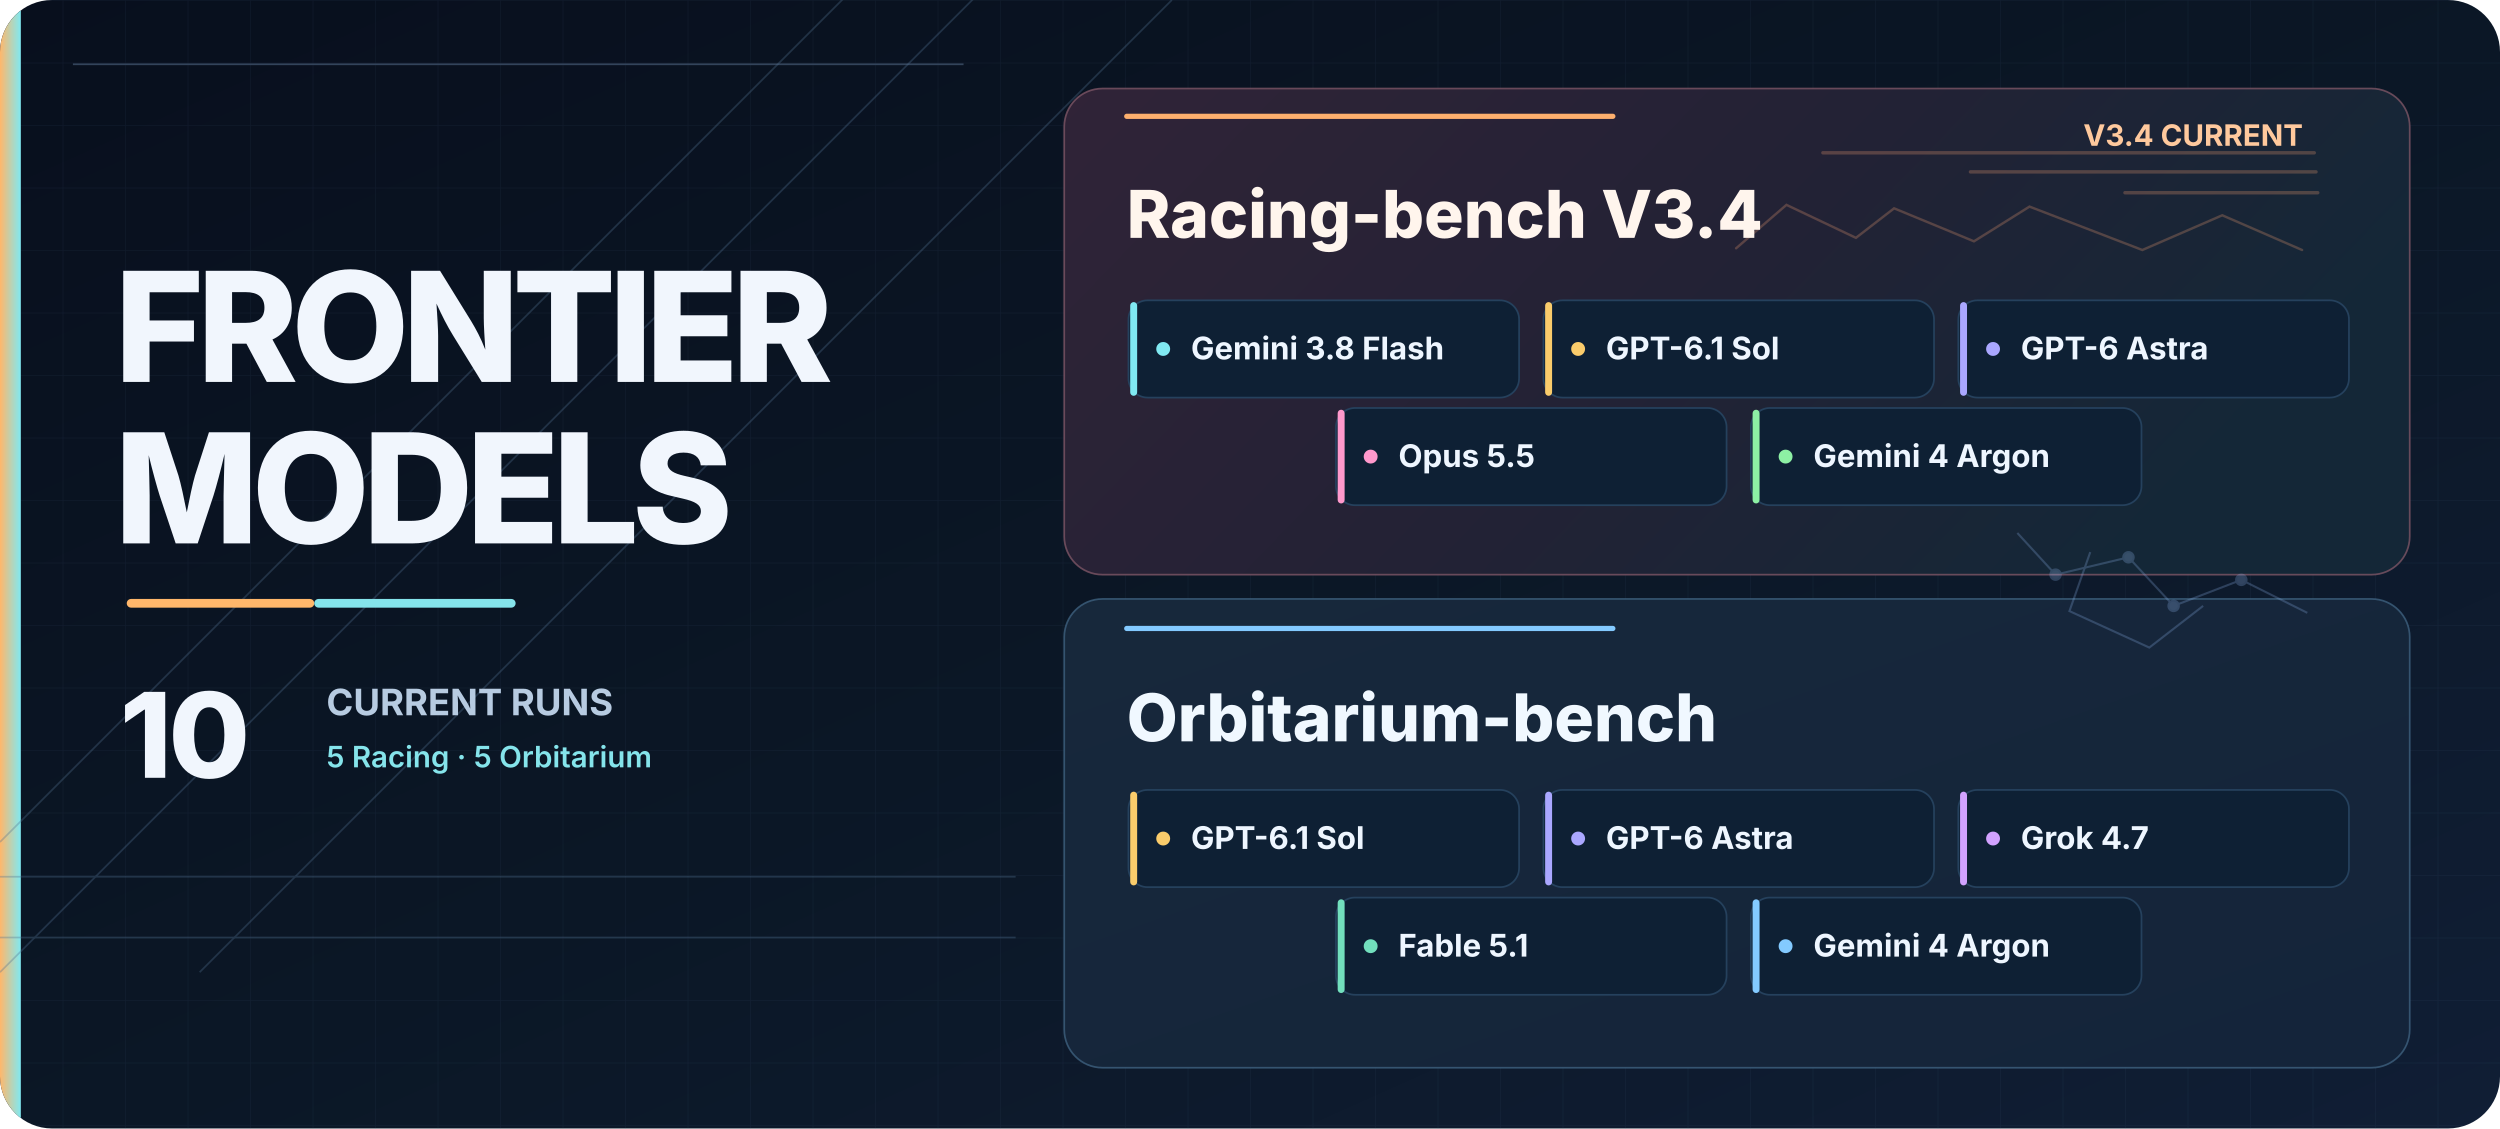
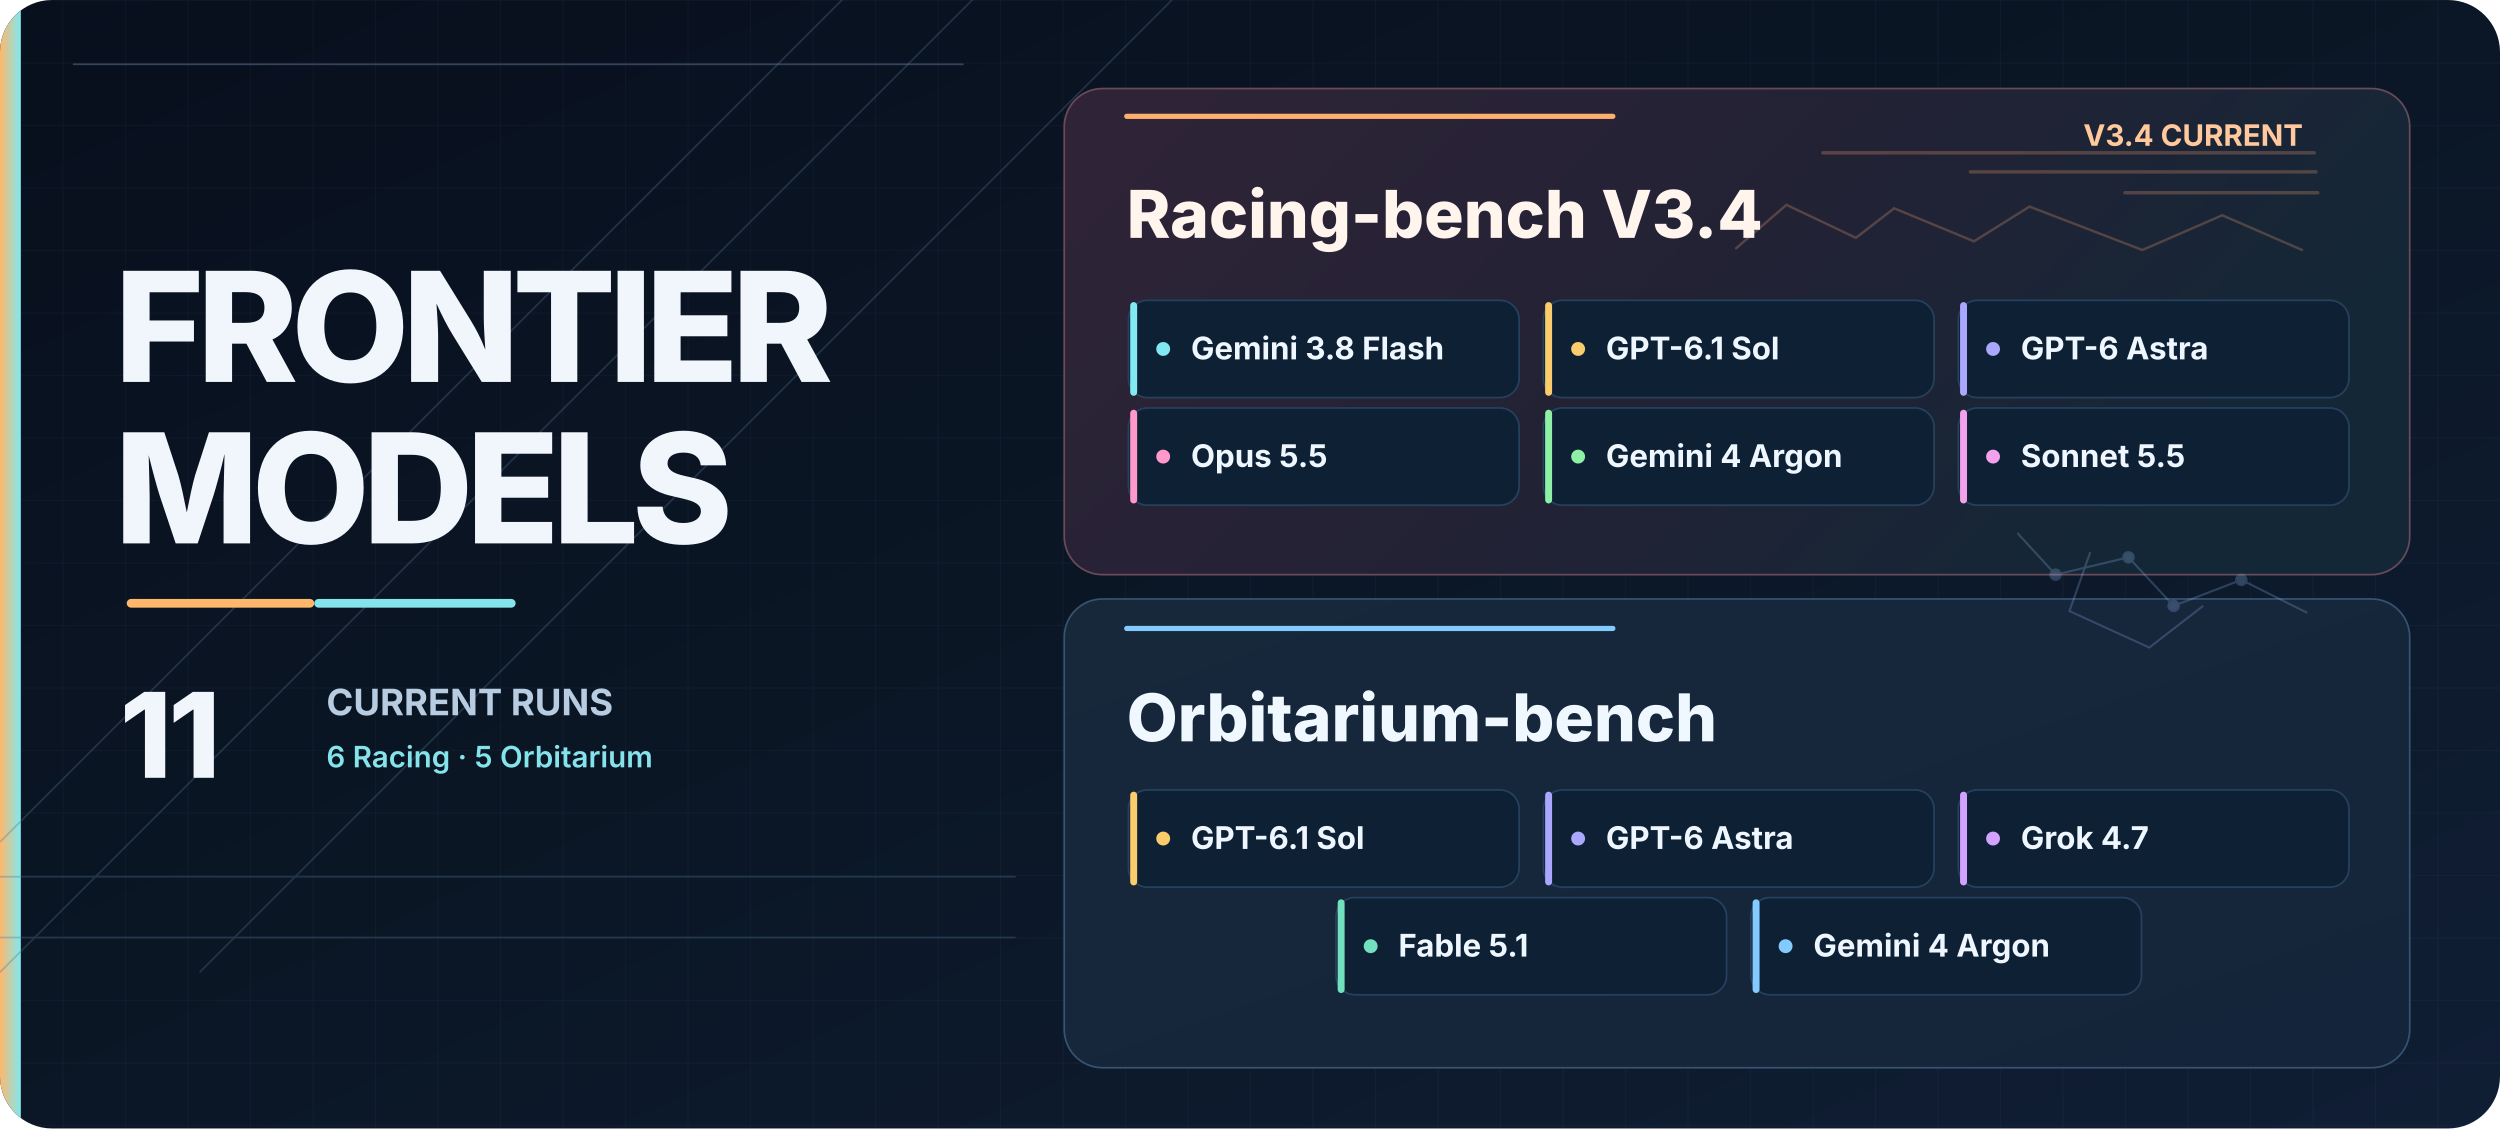
<svg xmlns="http://www.w3.org/2000/svg" viewBox="0 0 1440 650" role="img" aria-labelledby="title desc">
  <defs>
    <linearGradient id="base" x1="0" y1="0" x2="1" y2="1">
      <stop stop-color="#080f1d" />
      <stop offset=".52" stop-color="#0b1726" />
      <stop offset="1" stop-color="#101e35" />
    </linearGradient>
    <linearGradient id="race" x1="0" y1="0" x2="1" y2=".35">
      <stop stop-color="#302337" />
      <stop offset=".57" stop-color="#222235" />
      <stop offset="1" stop-color="#142737" />
    </linearGradient>
    <linearGradient id="orbit" x1="0" y1="0" x2="1" y2="1">
      <stop stop-color="#17283b" />
      <stop offset="1" stop-color="#14243a" />
    </linearGradient>
    <linearGradient id="rail" x1="0" y1="0" x2="1" y2="0">
      <stop stop-color="#ffb76b" />
      <stop offset="1" stop-color="#80e9f2" />
    </linearGradient>
    <pattern id="grid" width="36" height="36" patternUnits="userSpaceOnUse">
      <path d="M36 0H0V36" fill="none" stroke="#4b6386" stroke-opacity=".12" stroke-width=".8" />
    </pattern>
    <clipPath id="canvas">
      <rect width="1440" height="650" rx="30" />
    </clipPath>
  </defs>
  <g clip-path="url(#canvas)" font-family="Inter,Segoe UI,Arial,sans-serif">
    <rect width="1440" height="650" fill="url(#base)" />
    <rect width="1440" height="650" fill="url(#grid)" />
    <path d="M0 0H12V650H0Z" fill="url(#rail)" />
    <path d="M42 37H555" stroke="#33445b" stroke-width="1" />
    <g opacity=".34" stroke="#50708f" stroke-width="1" fill="none">
      <path d="M0 485L585 -100M0 560L605 -45M115 560L675 0" />
      <path d="M0 505H585M0 540H585" />
    </g>
    <text x="66" y="220" font-size="88" font-weight="800" letter-spacing="-4" fill="#f1f6fd">FRONTIER</text>
    <text x="66" y="313" font-size="88" font-weight="800" letter-spacing="-4" fill="#f1f6fd">MODELS</text>
    <rect x="73" y="345" width="108" height="5" rx="2.5" fill="#ffb76b" />
    <rect x="181" y="345" width="116" height="5" rx="2.5" fill="#85e4eb" />
-     <g data-role="current-run-count" aria-label="10 current runs: 5 Racing and 5 Orbitarium">
-       <text x="69" y="448" font-size="68" font-weight="800" letter-spacing="-2" fill="#f1f6fd">10</text>
+     <g data-role="current-run-count" aria-label="11 current runs: 6 Racing and 5 Orbitarium">
+       <text x="69" y="448" font-size="68" font-weight="800" letter-spacing="-2" fill="#f1f6fd">11</text>
      <text x="188" y="412" font-size="21" font-weight="700" fill="#b7cbe1">CURRENT RUNS</text>
-       <text x="188" y="442" font-size="17" font-weight="600" fill="#85e4eb">5 Racing · 5 Orbitarium</text>
+       <text x="188" y="442" font-size="17" font-weight="600" fill="#85e4eb">6 Racing · 5 Orbitarium</text>
    </g>
    <g data-benchmark="racing">
      <rect x="613" y="51" width="775" height="280" rx="22" fill="url(#race)" stroke="#7d5565" stroke-opacity=".8" />
      <path d="M649 67H929" stroke="#fdaf6d" stroke-width="3" stroke-linecap="round" />
      <text x="1200" y="84" font-size="17" font-weight="700" fill="#ffc99d">V3.4 CURRENT</text>
      <g stroke="#ec9b70" fill="none" stroke-linecap="round" opacity=".27">
        <path d="M1050 88h283M1135 99h199M1224 111h111" stroke-width="2" />
        <path d="M1000 143l29 -25 40 19 22 -17 46 19 32 -20 65 25 46 -20 46 20" stroke-width="1.4" />
      </g>
      <text x="649" y="137" font-size="38" font-weight="800" fill="#fff5ed">Racing-bench V3.4</text>
      <g data-role="run" data-benchmark="racing" data-model="gemini-3.8-v3.4">
        <rect x="650" y="173" width="225" height="56" rx="11" fill="#0e2034" stroke="#25415d" />
        <rect x="651" y="174" width="4" height="54" rx="2" fill="#80e9f2" />
        <circle cx="670" cy="201" r="4" fill="#80e9f2" />
        <text x="686" y="207" font-size="18" font-weight="650" fill="#eef6ff">Gemini 3.8 Flash</text>
      </g>
      <g data-role="run" data-benchmark="racing" data-model="gpt-6.1-sol-v3.4">
        <rect x="889" y="173" width="225" height="56" rx="11" fill="#0e2034" stroke="#25415d" />
        <rect x="890" y="174" width="4" height="54" rx="2" fill="#facc6b" />
        <circle cx="909" cy="201" r="4" fill="#facc6b" />
        <text x="925" y="207" font-size="18" font-weight="650" fill="#eef6ff">GPT-6.1 Sol</text>
      </g>
      <g data-role="run" data-benchmark="racing" data-model="gpt-6-astra-v3.4">
        <rect x="1128" y="173" width="225" height="56" rx="11" fill="#0e2034" stroke="#25415d" />
        <rect x="1129" y="174" width="4" height="54" rx="2" fill="#aaa7ff" />
        <circle cx="1148" cy="201" r="4" fill="#aaa7ff" />
        <text x="1164" y="207" font-size="18" font-weight="650" fill="#eef6ff">GPT-6 Astra</text>
      </g>
      <g data-role="run" data-benchmark="racing" data-model="opus-5.5-v3.4">
-         <rect x="769.5" y="235" width="225" height="56" rx="11" fill="#0e2034" stroke="#25415d" />
-         <rect x="770.5" y="236" width="4" height="54" rx="2" fill="#ff99cc" />
-         <circle cx="789.5" cy="263" r="4" fill="#ff99cc" />
-         <text x="805.5" y="269" font-size="18" font-weight="650" fill="#eef6ff">Opus 5.5</text>
+         <rect x="650" y="235" width="225" height="56" rx="11" fill="#0e2034" stroke="#25415d" />
+         <rect x="651" y="236" width="4" height="54" rx="2" fill="#ff99cc" />
+         <circle cx="670" cy="263" r="4" fill="#ff99cc" />
+         <text x="686" y="269" font-size="18" font-weight="650" fill="#eef6ff">Opus 5.5</text>
      </g>
      <g data-role="run" data-benchmark="racing" data-model="gemini-4-argon-v3.4">
-         <rect x="1008.5" y="235" width="225" height="56" rx="11" fill="#0e2034" stroke="#25415d" />
-         <rect x="1009.5" y="236" width="4" height="54" rx="2" fill="#8df0a4" />
-         <circle cx="1028.5" cy="263" r="4" fill="#8df0a4" />
-         <text x="1044.5" y="269" font-size="18" font-weight="650" fill="#eef6ff">Gemini 4 Argon</text>
+         <rect x="889" y="235" width="225" height="56" rx="11" fill="#0e2034" stroke="#25415d" />
+         <rect x="890" y="236" width="4" height="54" rx="2" fill="#8df0a4" />
+         <circle cx="909" cy="263" r="4" fill="#8df0a4" />
+         <text x="925" y="269" font-size="18" font-weight="650" fill="#eef6ff">Gemini 4 Argon</text>
+       </g>
+       <g data-role="run" data-benchmark="racing" data-model="sonnet-5.5-v3.4">
+         <rect x="1128" y="235" width="225" height="56" rx="11" fill="#0e2034" stroke="#25415d" />
+         <rect x="1129" y="236" width="4" height="54" rx="2" fill="#f4a1ed" />
+         <circle cx="1148" cy="263" r="4" fill="#f4a1ed" />
+         <text x="1164" y="269" font-size="18" font-weight="650" fill="#eef6ff">Sonnet 5.5</text>
      </g>
    </g>
    <g data-benchmark="orbitarium">
      <rect x="613" y="345" width="775" height="270" rx="22" fill="url(#orbit)" stroke="#3e617f" stroke-opacity=".8" />
      <path d="M649 362H929" stroke="#83caff" stroke-width="3" stroke-linecap="round" />
      <g opacity=".25" fill="none" stroke="#8eb6f0" stroke-width="1.2">
        <path d="M1162 307l22 24 42 -10 26 28 39 -15 38 19" />
        <path d="M1204 318l-12 34 46 21 31 -24" />
        <circle cx="1184" cy="331" r="3" fill="#9fc9ff" />
        <circle cx="1226" cy="321" r="3" fill="#9fc9ff" />
        <circle cx="1252" cy="349" r="3" fill="#9fc9ff" />
        <circle cx="1291" cy="334" r="3" fill="#9fc9ff" />
      </g>
      <text x="649" y="427" font-size="38" font-weight="800" fill="#f0f8ff">Orbitarium-bench</text>
      <g data-role="run" data-benchmark="orbitarium" data-model="gpt-6.1-sol-source">
        <rect x="650" y="455" width="225" height="56" rx="11" fill="#0e2034" stroke="#25415d" />
        <rect x="651" y="456" width="4" height="54" rx="2" fill="#facc6b" />
        <circle cx="670" cy="483" r="4" fill="#facc6b" />
        <text x="686" y="489" font-size="18" font-weight="650" fill="#eef6ff">GPT-6.1 Sol</text>
      </g>
      <g data-role="run" data-benchmark="orbitarium" data-model="gpt-6-astra-max-frontier-v2">
        <rect x="889" y="455" width="225" height="56" rx="11" fill="#0e2034" stroke="#25415d" />
        <rect x="890" y="456" width="4" height="54" rx="2" fill="#aaa7ff" />
        <circle cx="909" cy="483" r="4" fill="#aaa7ff" />
        <text x="925" y="489" font-size="18" font-weight="650" fill="#eef6ff">GPT-6 Astra</text>
      </g>
      <g data-role="run" data-benchmark="orbitarium" data-model="grok-4.7-solar-source">
        <rect x="1128" y="455" width="225" height="56" rx="11" fill="#0e2034" stroke="#25415d" />
        <rect x="1129" y="456" width="4" height="54" rx="2" fill="#d2a2ff" />
        <circle cx="1148" cy="483" r="4" fill="#d2a2ff" />
        <text x="1164" y="489" font-size="18" font-weight="650" fill="#eef6ff">Grok 4.7</text>
      </g>
      <g data-role="run" data-benchmark="orbitarium" data-model="fable-5.1-frontier-v2">
        <rect x="769.5" y="517" width="225" height="56" rx="11" fill="#0e2034" stroke="#25415d" />
        <rect x="770.5" y="518" width="4" height="54" rx="2" fill="#72dfbd" />
        <circle cx="789.5" cy="545" r="4" fill="#72dfbd" />
        <text x="805.5" y="551" font-size="18" font-weight="650" fill="#eef6ff">Fable 5.1</text>
      </g>
      <g data-role="run" data-benchmark="orbitarium" data-model="gemini-4-argon-source">
        <rect x="1008.5" y="517" width="225" height="56" rx="11" fill="#0e2034" stroke="#25415d" />
        <rect x="1009.5" y="518" width="4" height="54" rx="2" fill="#83caff" />
        <circle cx="1028.5" cy="545" r="4" fill="#83caff" />
        <text x="1044.5" y="551" font-size="18" font-weight="650" fill="#eef6ff">Gemini 4 Argon</text>
      </g>
    </g>
  </g>
</svg>
